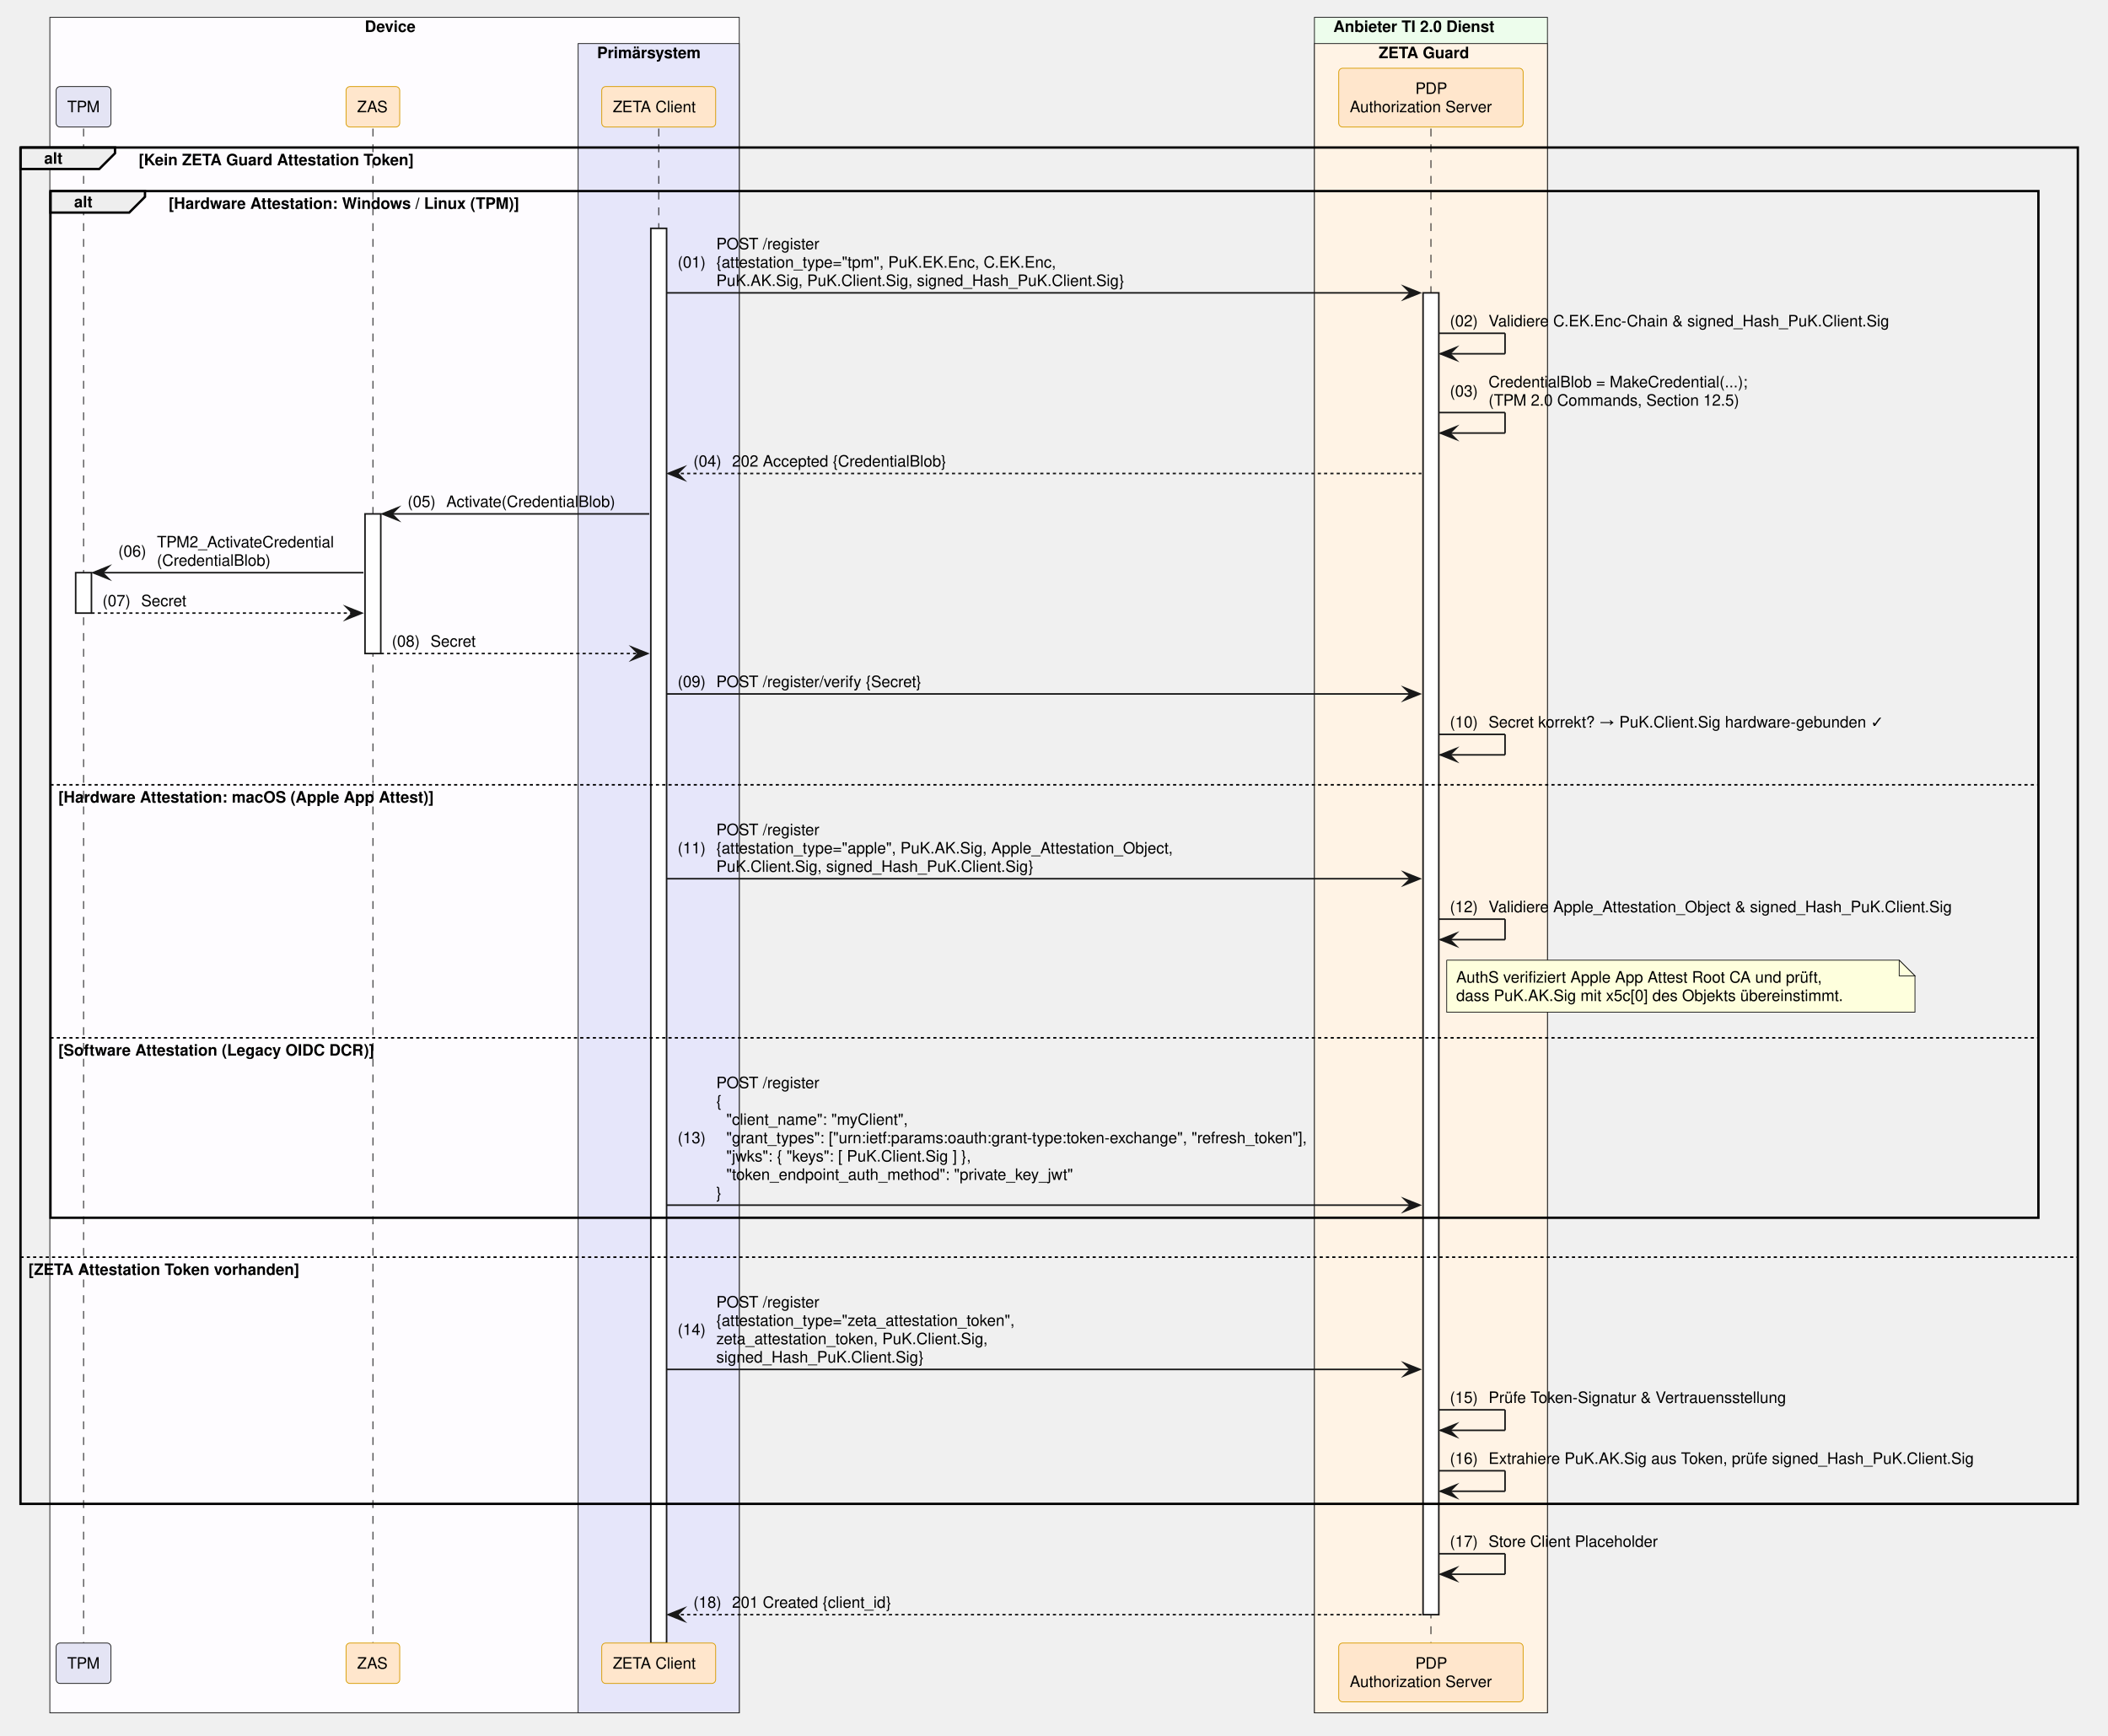
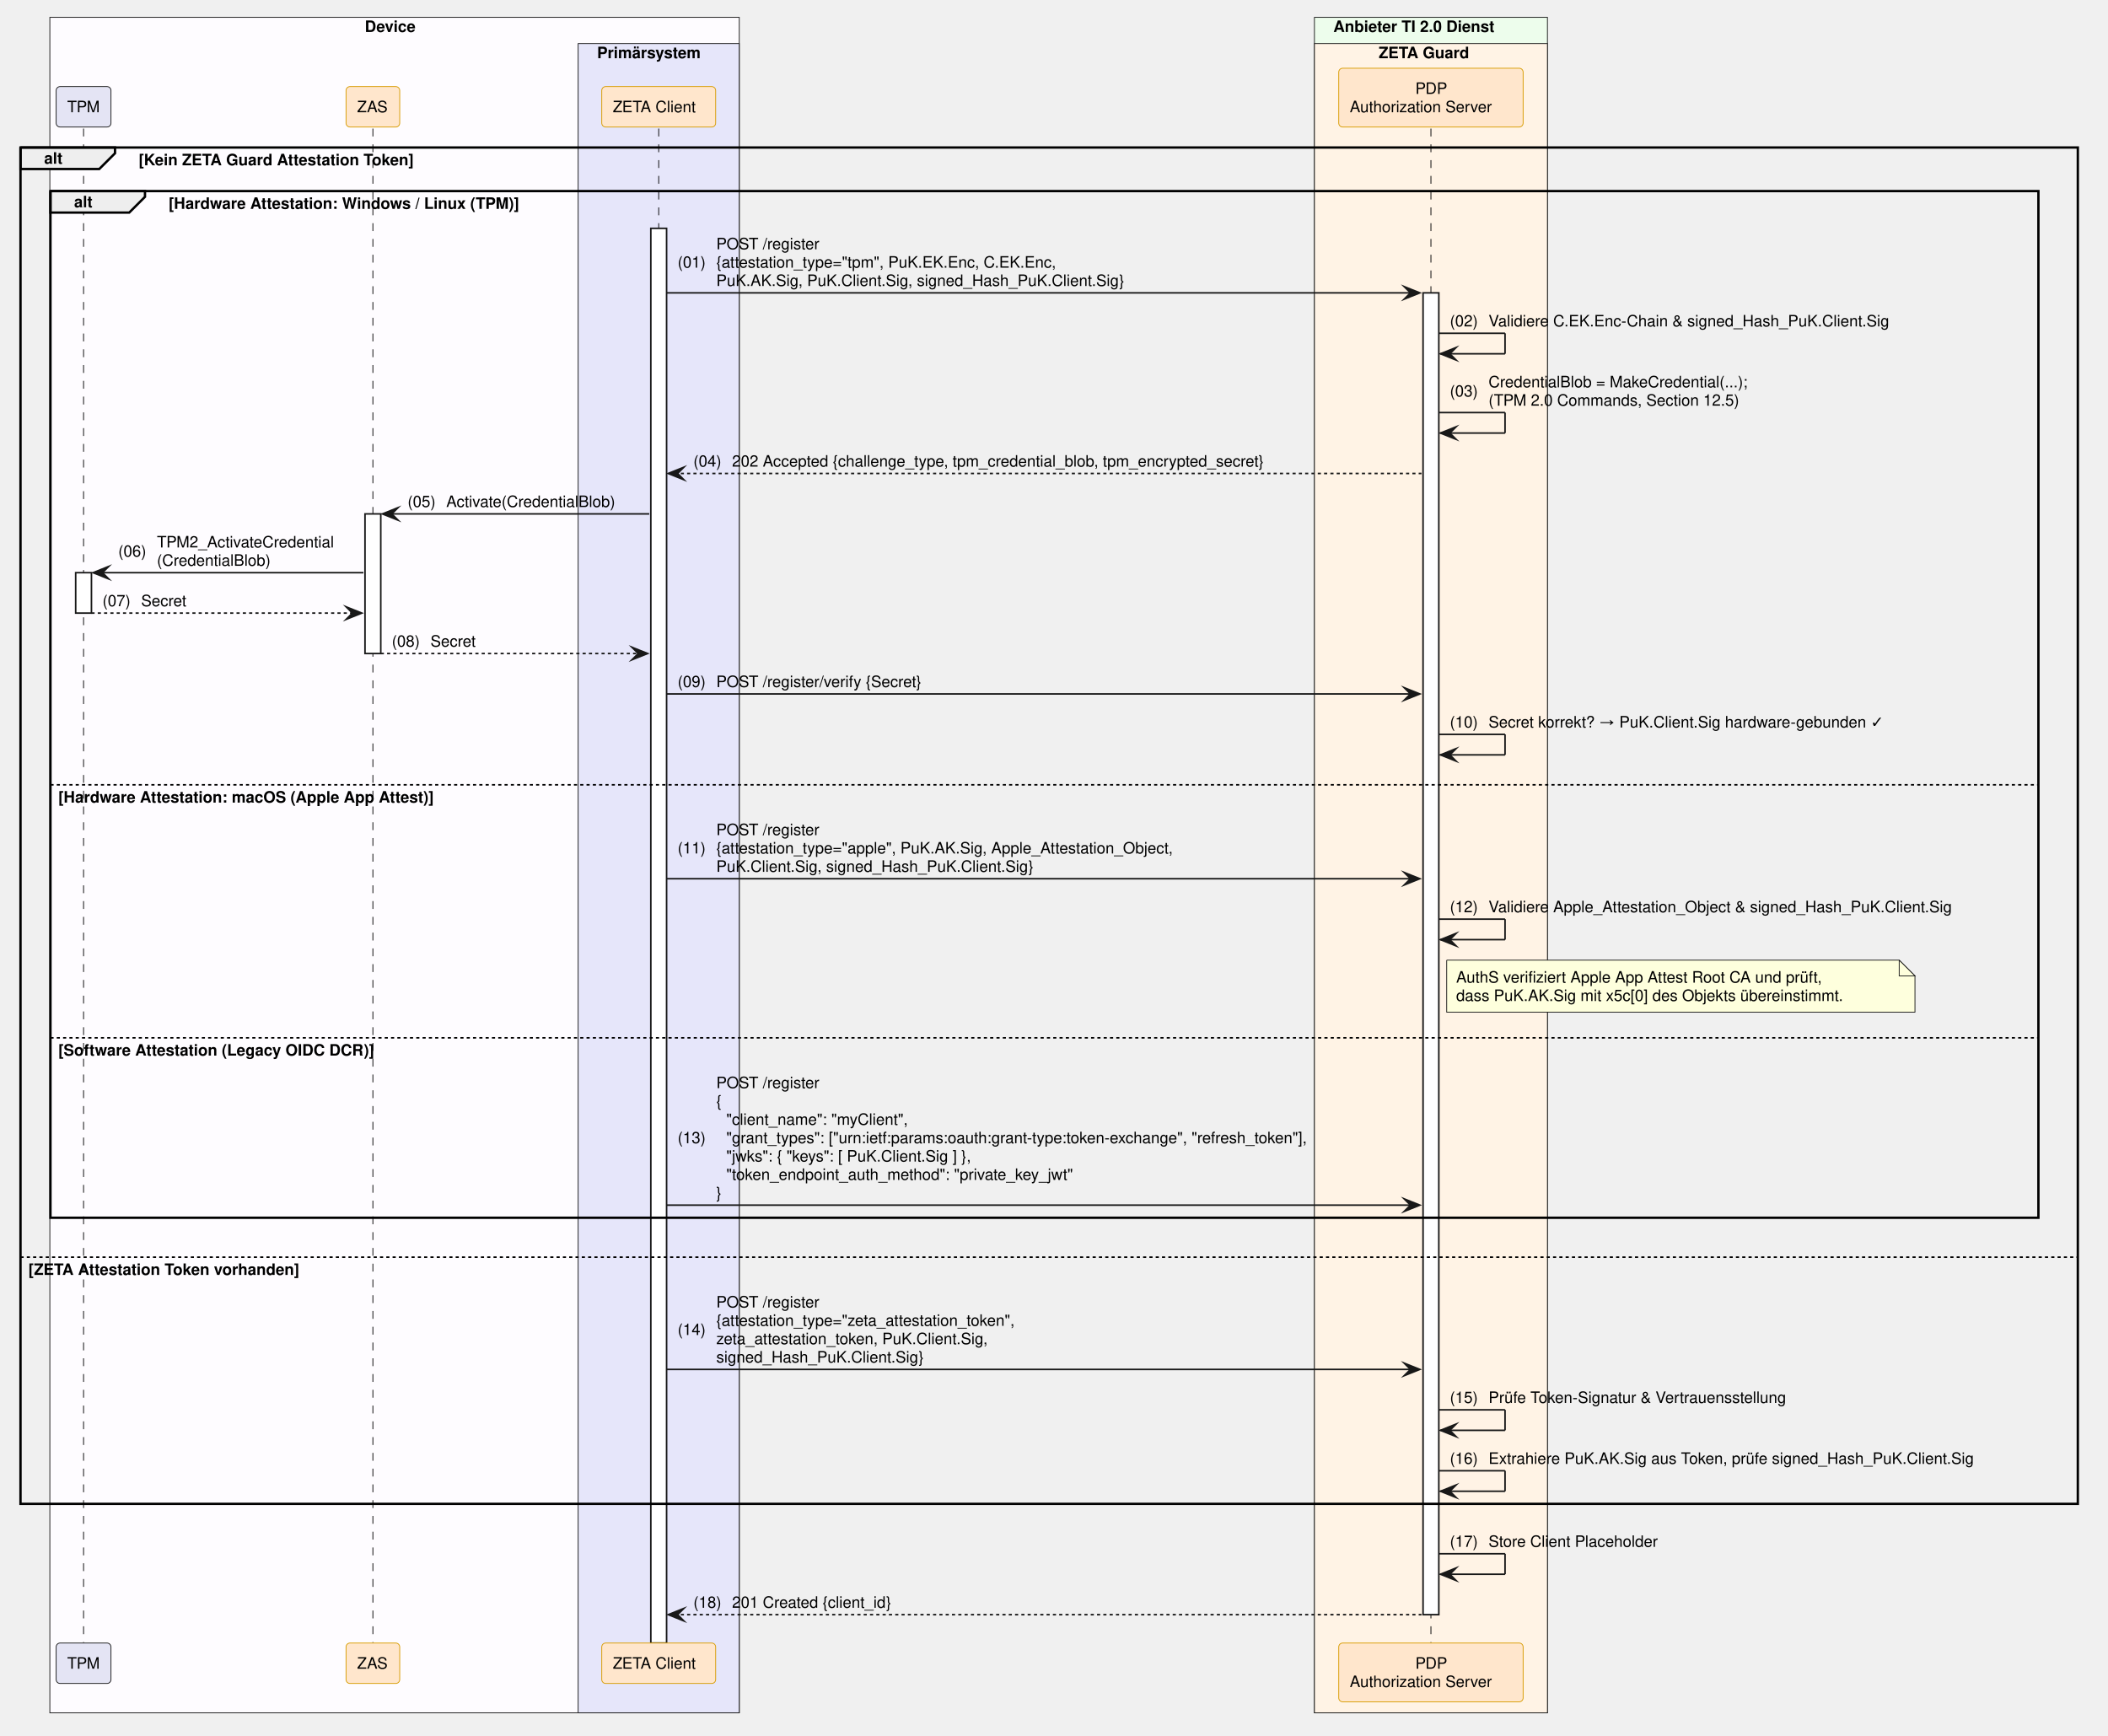
<svg xmlns="http://www.w3.org/2000/svg" contentStyleType="text/css" data-diagram-type="SEQUENCE" height="1101px" preserveAspectRatio="none" style="width:1337px;height:1101px;background:#FFFFFF;" version="1.1" viewBox="0 0 1337 1101" width="1337px" zoomAndPan="magnify">
  <defs />
  <g>
    <rect fill="#FEFCFF" height="1075.469" style="stroke:#181818;stroke-width:0.5;" width="437.264" x="31.617" y="11" />
    <text fill="#000000" font-family="Helvetica" font-size="10" font-weight="700" x="231.379" y="20.282">Device</text>
    <rect fill="#E6E6FA" height="1058.828" style="stroke:#181818;stroke-width:0.5;" width="102.193" x="366.688" y="27.641" />
    <text fill="#000000" font-family="Helvetica" font-size="10" font-weight="700" x="378.688" y="36.923">Primärsystem</text>
    <rect fill="#EDFDEC" height="1075.469" style="stroke:#181818;stroke-width:0.5;" width="147.784" x="833.679" y="11" />
    <text fill="#000000" font-family="Helvetica" font-size="10" font-weight="700" x="845.679" y="20.282">Anbieter TI 2.0 Dienst</text>
    <rect fill="#FFF3E5" height="1058.828" style="stroke:#181818;stroke-width:0.5;" width="147.784" x="833.679" y="27.641" />
    <text fill="#000000" font-family="Helvetica" font-size="10" font-weight="700" x="874.427" y="36.923">ZETA Guard</text>
    <g>
      <rect fill="#000000" fill-opacity="0" height="960.625" width="8" x="49.5" y="81.562" />
      <line style="stroke:#000000;stroke-width:0.5;stroke-dasharray:5,5;" x1="53" x2="53" y1="81.562" y2="1042.188" />
    </g>
    <g>
      <rect fill="#FFFFFF" height="25.641" style="stroke:#181818;stroke-width:1;" width="10" x="48" y="363.25" />
    </g>
    <g>
      <rect fill="#000000" fill-opacity="0" height="960.625" width="8" x="233.003" y="81.562" />
      <line style="stroke:#000000;stroke-width:0.5;stroke-dasharray:5,5;" x1="236.503" x2="236.503" y1="81.562" y2="1042.188" />
    </g>
    <g>
      <rect fill="#FFFFFF" height="88.562" style="stroke:#181818;stroke-width:1;" width="10" x="231.503" y="325.969" />
    </g>
    <g>
      <rect fill="#000000" fill-opacity="0" height="960.625" width="8" x="414.284" y="81.562" />
      <line style="stroke:#000000;stroke-width:0.5;stroke-dasharray:5,5;" x1="417.784" x2="417.784" y1="81.562" y2="1042.188" />
    </g>
    <g>
      <rect fill="#FFFFFF" height="897.344" style="stroke:#181818;stroke-width:1;" width="10" x="412.784" y="144.844" />
    </g>
    <g>
      <rect fill="#000000" fill-opacity="0" height="960.625" width="8" x="904.071" y="81.562" />
      <line style="stroke:#000000;stroke-width:0.5;stroke-dasharray:5,5;" x1="907.571" x2="907.571" y1="81.562" y2="1042.188" />
    </g>
    <g>
      <rect fill="#FFFFFF" height="838.422" style="stroke:#181818;stroke-width:1;" width="10" x="902.571" y="185.766" />
    </g>
    <rect fill="#E4E4F4" height="25.641" rx="2.5" ry="2.5" style="stroke:#181818;stroke-width:0.5;" width="34.767" x="35.617" y="54.922" />
    <text fill="#000000" font-family="Helvetica" font-size="10" x="42.617" y="71.204">TPM</text>
    <rect fill="#FFE6CC" height="25.641" rx="2.5" ry="2.5" style="stroke:#D79B00;stroke-width:0.5;" width="34.039" x="219.483" y="54.922" />
    <text fill="#000000" font-family="Helvetica" font-size="10" x="226.483" y="71.204">ZAS</text>
    <rect fill="#FFE6CC" height="25.641" rx="2.5" ry="2.5" style="stroke:#D79B00;stroke-width:0.5;" width="72.247" x="381.661" y="54.922" />
    <text fill="#000000" font-family="Helvetica" font-size="10" x="388.661" y="71.204">ZETA Client</text>
    <rect fill="#FFE6CC" height="37.281" rx="2.5" ry="2.5" style="stroke:#D79B00;stroke-width:0.5;" width="116.949" x="849.097" y="43.281" />
    <text fill="#000000" font-family="Helvetica" font-size="10" x="897.691" y="59.563">PDP</text>
    <text fill="#000000" font-family="Helvetica" font-size="10" x="856.097" y="71.204">Authorization Server</text>
    <rect fill="#E4E4F4" height="25.641" rx="2.5" ry="2.5" style="stroke:#181818;stroke-width:0.5;" width="34.767" x="35.617" y="1042.188" />
    <text fill="#000000" font-family="Helvetica" font-size="10" x="42.617" y="1058.47">TPM</text>
    <rect fill="#FFE6CC" height="25.641" rx="2.5" ry="2.5" style="stroke:#D79B00;stroke-width:0.5;" width="34.039" x="219.483" y="1042.188" />
    <text fill="#000000" font-family="Helvetica" font-size="10" x="226.483" y="1058.47">ZAS</text>
    <rect fill="#FFE6CC" height="25.641" rx="2.5" ry="2.5" style="stroke:#D79B00;stroke-width:0.5;" width="72.247" x="381.661" y="1042.188" />
    <text fill="#000000" font-family="Helvetica" font-size="10" x="388.661" y="1058.47">ZETA Client</text>
    <rect fill="#FFE6CC" height="37.281" rx="2.5" ry="2.5" style="stroke:#D79B00;stroke-width:0.5;" width="116.949" x="849.097" y="1042.188" />
    <text fill="#000000" font-family="Helvetica" font-size="10" x="897.691" y="1058.47">PDP</text>
    <text fill="#000000" font-family="Helvetica" font-size="10" x="856.097" y="1070.11">Authorization Server</text>
    <path d="M13,93.562 L72.956,93.562 L72.956,97.203 L62.956,107.203 L13,107.203 L13,93.562" fill="#EEEEEE" style="stroke:#000000;stroke-width:1.5;" />
    <rect fill="none" height="860.344" style="stroke:#000000;stroke-width:1.5;" width="1304.86" x="13" y="93.562" />
    <text fill="#000000" font-family="Helvetica" font-size="10" font-weight="700" x="28" y="103.845">alt</text>
    <text fill="#000000" font-family="Helvetica" font-size="10" font-weight="700" x="87.956" y="104.845">[Kein ZETA Guard Attestation Token]</text>
    <line style="stroke:#000000;stroke-width:1;stroke-dasharray:2,2;" x1="13" x2="1317.86" y1="797.422" y2="797.422" />
    <text fill="#000000" font-family="Helvetica" font-size="10" font-weight="700" x="18" y="808.704">[ZETA Attestation Token vorhanden]</text>
    <path d="M32,121.203 L91.956,121.203 L91.956,124.844 L81.956,134.844 L32,134.844 L32,121.203" fill="#EEEEEE" style="stroke:#000000;stroke-width:1.5;" />
    <rect fill="none" height="651.219" style="stroke:#000000;stroke-width:1.5;" width="1260.86" x="32" y="121.203" />
    <text fill="#000000" font-family="Helvetica" font-size="10" font-weight="700" x="47" y="131.485">alt</text>
    <text fill="#000000" font-family="Helvetica" font-size="10" font-weight="700" x="106.956" y="132.485">[Hardware Attestation: Windows / Linux (TPM)]</text>
    <line style="stroke:#000000;stroke-width:1;stroke-dasharray:2,2;" x1="32" x2="1292.86" y1="497.812" y2="497.812" />
    <text fill="#000000" font-family="Helvetica" font-size="10" font-weight="700" x="37" y="509.095">[Hardware Attestation: macOS (Apple App Attest)]</text>
    <line style="stroke:#000000;stroke-width:1;stroke-dasharray:2,2;" x1="32" x2="1292.86" y1="658.297" y2="658.297" />
    <text fill="#000000" font-family="Helvetica" font-size="10" font-weight="700" x="37" y="669.579">[Software Attestation (Legacy OIDC DCR)]</text>
    <polygon fill="#181818" points="890.571,181.766,900.571,185.766,890.571,189.766,894.571,185.766" style="stroke:#181818;stroke-width:1;stroke-linejoin:miter;stroke-miterlimit:10;" />
    <line style="stroke:#181818;stroke-width:1;" x1="422.784" x2="896.571" y1="185.766" y2="185.766" />
    <text fill="#000000" font-family="Helvetica" font-size="10" x="429.784" y="169.767">(01)</text>
    <text fill="#000000" font-family="Helvetica" font-size="10" x="454.312" y="158.126">POST /register</text>
    <text fill="#000000" font-family="Helvetica" font-size="10" x="454.312" y="169.767">{attestation_type="tpm", PuK.EK.Enc, C.EK.Enc,</text>
    <text fill="#000000" font-family="Helvetica" font-size="10" x="454.312" y="181.407">PuK.AK.Sig, PuK.Client.Sig, signed_Hash_PuK.Client.Sig}</text>
    <line style="stroke:#181818;stroke-width:1;" x1="912.571" x2="954.571" y1="211.406" y2="211.406" />
    <line style="stroke:#181818;stroke-width:1;" x1="954.571" x2="954.571" y1="211.406" y2="224.406" />
    <line style="stroke:#181818;stroke-width:1;" x1="913.571" x2="954.571" y1="224.406" y2="224.406" />
    <polygon fill="#181818" points="923.571,220.406,913.571,224.406,923.571,228.406,919.571,224.406" style="stroke:#181818;stroke-width:1;stroke-linejoin:miter;stroke-miterlimit:10;" />
    <text fill="#000000" font-family="Helvetica" font-size="10" x="919.571" y="207.048">(02)</text>
    <text fill="#000000" font-family="Helvetica" font-size="10" x="944.099" y="207.048">Validiere C.EK.Enc-Chain &amp; signed_Hash_PuK.Client.Sig</text>
    <line style="stroke:#181818;stroke-width:1;" x1="912.571" x2="954.571" y1="261.688" y2="261.688" />
    <line style="stroke:#181818;stroke-width:1;" x1="954.571" x2="954.571" y1="261.688" y2="274.688" />
    <line style="stroke:#181818;stroke-width:1;" x1="913.571" x2="954.571" y1="274.688" y2="274.688" />
    <polygon fill="#181818" points="923.571,270.688,913.571,274.688,923.571,278.688,919.571,274.688" style="stroke:#181818;stroke-width:1;stroke-linejoin:miter;stroke-miterlimit:10;" />
    <text fill="#000000" font-family="Helvetica" font-size="10" x="919.571" y="251.509">(03)</text>
    <text fill="#000000" font-family="Helvetica" font-size="10" x="944.099" y="245.689">CredentialBlob = MakeCredential(...);</text>
    <text fill="#000000" font-family="Helvetica" font-size="10" x="944.099" y="257.329">(TPM 2.0 Commands, Section 12.5)</text>
    <polygon fill="#181818" points="433.784,296.328,423.784,300.328,433.784,304.328,429.784,300.328" style="stroke:#181818;stroke-width:1;stroke-linejoin:miter;stroke-miterlimit:10;" />
    <line style="stroke:#181818;stroke-width:1;stroke-dasharray:2,2;" x1="427.784" x2="901.571" y1="300.328" y2="300.328" />
    <text fill="#000000" font-family="Helvetica" font-size="10" x="439.784" y="295.97">(04)</text>
-     <text fill="#000000" font-family="Helvetica" font-size="10" x="464.312" y="295.97">202 Accepted {CredentialBlob}</text>
+     <text fill="#000000" font-family="Helvetica" font-size="10" x="464.312" y="295.97">202 Accepted {challenge_type, tpm_credential_blob, tpm_encrypted_secret}</text>
    <polygon fill="#181818" points="252.503,321.969,242.503,325.969,252.503,329.969,248.503,325.969" style="stroke:#181818;stroke-width:1;stroke-linejoin:miter;stroke-miterlimit:10;" />
    <line style="stroke:#181818;stroke-width:1;" x1="246.503" x2="411.784" y1="325.969" y2="325.969" />
    <text fill="#000000" font-family="Helvetica" font-size="10" x="258.503" y="321.61">(05)</text>
    <text fill="#000000" font-family="Helvetica" font-size="10" x="283.03" y="321.61">Activate(CredentialBlob)</text>
    <polygon fill="#181818" points="69,359.25,59,363.25,69,367.25,65,363.25" style="stroke:#181818;stroke-width:1;stroke-linejoin:miter;stroke-miterlimit:10;" />
    <line style="stroke:#181818;stroke-width:1;" x1="63" x2="230.503" y1="363.25" y2="363.25" />
    <text fill="#000000" font-family="Helvetica" font-size="10" x="75" y="353.071">(06)</text>
    <text fill="#000000" font-family="Helvetica" font-size="10" x="99.527" y="347.251">TPM2_ActivateCredential</text>
    <text fill="#000000" font-family="Helvetica" font-size="10" x="99.527" y="358.892">(CredentialBlob)</text>
    <polygon fill="#181818" points="219.503,384.891,229.503,388.891,219.503,392.891,223.503,388.891" style="stroke:#181818;stroke-width:1;stroke-linejoin:miter;stroke-miterlimit:10;" />
    <line style="stroke:#181818;stroke-width:1;stroke-dasharray:2,2;" x1="58" x2="225.503" y1="388.891" y2="388.891" />
    <text fill="#000000" font-family="Helvetica" font-size="10" x="65" y="384.532">(07)</text>
    <text fill="#000000" font-family="Helvetica" font-size="10" x="89.527" y="384.532">Secret</text>
    <polygon fill="#181818" points="400.784,410.531,410.784,414.531,400.784,418.531,404.784,414.531" style="stroke:#181818;stroke-width:1;stroke-linejoin:miter;stroke-miterlimit:10;" />
    <line style="stroke:#181818;stroke-width:1;stroke-dasharray:2,2;" x1="241.503" x2="406.784" y1="414.531" y2="414.531" />
    <text fill="#000000" font-family="Helvetica" font-size="10" x="248.503" y="410.173">(08)</text>
    <text fill="#000000" font-family="Helvetica" font-size="10" x="273.03" y="410.173">Secret</text>
    <polygon fill="#181818" points="890.571,436.172,900.571,440.172,890.571,444.172,894.571,440.172" style="stroke:#181818;stroke-width:1;stroke-linejoin:miter;stroke-miterlimit:10;" />
    <line style="stroke:#181818;stroke-width:1;" x1="422.784" x2="896.571" y1="440.172" y2="440.172" />
    <text fill="#000000" font-family="Helvetica" font-size="10" x="429.784" y="435.813">(09)</text>
    <text fill="#000000" font-family="Helvetica" font-size="10" x="454.312" y="435.813">POST /register/verify {Secret}</text>
    <line style="stroke:#181818;stroke-width:1;" x1="912.571" x2="954.571" y1="465.812" y2="465.812" />
    <line style="stroke:#181818;stroke-width:1;" x1="954.571" x2="954.571" y1="465.812" y2="478.812" />
    <line style="stroke:#181818;stroke-width:1;" x1="913.571" x2="954.571" y1="478.812" y2="478.812" />
    <polygon fill="#181818" points="923.571,474.812,913.571,478.812,923.571,482.812,919.571,478.812" style="stroke:#181818;stroke-width:1;stroke-linejoin:miter;stroke-miterlimit:10;" />
    <text fill="#000000" font-family="Helvetica" font-size="10" x="919.571" y="461.454">(10)</text>
    <text fill="#000000" font-family="Helvetica" font-size="10" x="944.099" y="461.454">Secret korrekt? → PuK.Client.Sig hardware-gebunden ✓</text>
    <polygon fill="#181818" points="890.571,553.375,900.571,557.375,890.571,561.375,894.571,557.375" style="stroke:#181818;stroke-width:1;stroke-linejoin:miter;stroke-miterlimit:10;" />
    <line style="stroke:#181818;stroke-width:1;" x1="422.784" x2="896.571" y1="557.375" y2="557.375" />
    <text fill="#000000" font-family="Helvetica" font-size="10" x="429.784" y="541.376">(11)</text>
    <text fill="#000000" font-family="Helvetica" font-size="10" x="454.312" y="529.735">POST /register</text>
    <text fill="#000000" font-family="Helvetica" font-size="10" x="454.312" y="541.376">{attestation_type="apple", PuK.AK.Sig, Apple_Attestation_Object,</text>
    <text fill="#000000" font-family="Helvetica" font-size="10" x="454.312" y="553.017">PuK.Client.Sig, signed_Hash_PuK.Client.Sig}</text>
    <line style="stroke:#181818;stroke-width:1;" x1="912.571" x2="954.571" y1="583.016" y2="583.016" />
    <line style="stroke:#181818;stroke-width:1;" x1="954.571" x2="954.571" y1="583.016" y2="596.016" />
    <line style="stroke:#181818;stroke-width:1;" x1="913.571" x2="954.571" y1="596.016" y2="596.016" />
    <polygon fill="#181818" points="923.571,592.016,913.571,596.016,923.571,600.016,919.571,596.016" style="stroke:#181818;stroke-width:1;stroke-linejoin:miter;stroke-miterlimit:10;" />
    <text fill="#000000" font-family="Helvetica" font-size="10" x="919.571" y="578.657">(12)</text>
    <text fill="#000000" font-family="Helvetica" font-size="10" x="944.099" y="578.657">Validiere Apple_Attestation_Object &amp; signed_Hash_PuK.Client.Sig</text>
    <path d="M917.571,609.016 L917.571,642.016 L1214.571,642.016 L1214.571,619.016 L1204.571,609.016 L917.571,609.016" fill="#FEFFDD" style="stroke:#181818;stroke-width:0.5;" />
    <path d="M1204.571,609.016 L1204.571,619.016 L1214.571,619.016 L1204.571,609.016" fill="#FEFFDD" style="stroke:#181818;stroke-width:0.5;" />
    <text fill="#000000" font-family="Helvetica" font-size="10" x="923.571" y="623.298">AuthS verifiziert Apple App Attest Root CA und prüft,</text>
    <text fill="#000000" font-family="Helvetica" font-size="10" x="923.571" y="634.938">dass PuK.AK.Sig mit x5c[0] des Objekts übereinstimmt.</text>
    <polygon fill="#181818" points="890.571,760.422,900.571,764.422,890.571,768.422,894.571,764.422" style="stroke:#181818;stroke-width:1;stroke-linejoin:miter;stroke-miterlimit:10;" />
    <line style="stroke:#181818;stroke-width:1;" x1="422.784" x2="896.571" y1="764.422" y2="764.422" />
    <text fill="#000000" font-family="Helvetica" font-size="10" x="429.784" y="725.142">(13)</text>
    <text fill="#000000" font-family="Helvetica" font-size="10" x="454.312" y="690.22">POST /register</text>
    <text fill="#000000" font-family="Helvetica" font-size="10" x="454.312" y="701.86">{</text>
    <text fill="#000000" font-family="Helvetica" font-size="10" x="460.669" y="713.501">"client_name": "myClient",</text>
    <text fill="#000000" font-family="Helvetica" font-size="10" x="460.669" y="725.142">"grant_types": ["urn:ietf:params:oauth:grant-type:token-exchange", "refresh_token"],</text>
    <text fill="#000000" font-family="Helvetica" font-size="10" x="460.669" y="736.782">"jwks": { "keys": [ PuK.Client.Sig ] },</text>
    <text fill="#000000" font-family="Helvetica" font-size="10" x="460.669" y="748.423">"token_endpoint_auth_method": "private_key_jwt"</text>
    <text fill="#000000" font-family="Helvetica" font-size="10" x="454.312" y="760.063">}</text>
    <polygon fill="#181818" points="890.571,864.625,900.571,868.625,890.571,872.625,894.571,868.625" style="stroke:#181818;stroke-width:1;stroke-linejoin:miter;stroke-miterlimit:10;" />
    <line style="stroke:#181818;stroke-width:1;" x1="422.784" x2="896.571" y1="868.625" y2="868.625" />
    <text fill="#000000" font-family="Helvetica" font-size="10" x="429.784" y="846.806">(14)</text>
    <text fill="#000000" font-family="Helvetica" font-size="10" x="454.312" y="829.345">POST /register</text>
    <text fill="#000000" font-family="Helvetica" font-size="10" x="454.312" y="840.985">{attestation_type="zeta_attestation_token",</text>
    <text fill="#000000" font-family="Helvetica" font-size="10" x="454.312" y="852.626">zeta_attestation_token, PuK.Client.Sig,</text>
    <text fill="#000000" font-family="Helvetica" font-size="10" x="454.312" y="864.267">signed_Hash_PuK.Client.Sig}</text>
    <line style="stroke:#181818;stroke-width:1;" x1="912.571" x2="954.571" y1="894.266" y2="894.266" />
    <line style="stroke:#181818;stroke-width:1;" x1="954.571" x2="954.571" y1="894.266" y2="907.266" />
    <line style="stroke:#181818;stroke-width:1;" x1="913.571" x2="954.571" y1="907.266" y2="907.266" />
    <polygon fill="#181818" points="923.571,903.266,913.571,907.266,923.571,911.266,919.571,907.266" style="stroke:#181818;stroke-width:1;stroke-linejoin:miter;stroke-miterlimit:10;" />
    <text fill="#000000" font-family="Helvetica" font-size="10" x="919.571" y="889.907">(15)</text>
    <text fill="#000000" font-family="Helvetica" font-size="10" x="944.099" y="889.907">Prüfe Token-Signatur &amp; Vertrauensstellung</text>
    <line style="stroke:#181818;stroke-width:1;" x1="912.571" x2="954.571" y1="932.906" y2="932.906" />
    <line style="stroke:#181818;stroke-width:1;" x1="954.571" x2="954.571" y1="932.906" y2="945.906" />
    <line style="stroke:#181818;stroke-width:1;" x1="913.571" x2="954.571" y1="945.906" y2="945.906" />
    <polygon fill="#181818" points="923.571,941.906,913.571,945.906,923.571,949.906,919.571,945.906" style="stroke:#181818;stroke-width:1;stroke-linejoin:miter;stroke-miterlimit:10;" />
    <text fill="#000000" font-family="Helvetica" font-size="10" x="919.571" y="928.548">(16)</text>
    <text fill="#000000" font-family="Helvetica" font-size="10" x="944.099" y="928.548">Extrahiere PuK.AK.Sig aus Token, prüfe signed_Hash_PuK.Client.Sig</text>
    <line style="stroke:#181818;stroke-width:1;" x1="912.571" x2="954.571" y1="985.547" y2="985.547" />
    <line style="stroke:#181818;stroke-width:1;" x1="954.571" x2="954.571" y1="985.547" y2="998.547" />
    <line style="stroke:#181818;stroke-width:1;" x1="913.571" x2="954.571" y1="998.547" y2="998.547" />
    <polygon fill="#181818" points="923.571,994.547,913.571,998.547,923.571,1002.547,919.571,998.547" style="stroke:#181818;stroke-width:1;stroke-linejoin:miter;stroke-miterlimit:10;" />
    <text fill="#000000" font-family="Helvetica" font-size="10" x="919.571" y="981.188">(17)</text>
    <text fill="#000000" font-family="Helvetica" font-size="10" x="944.099" y="981.188">Store Client Placeholder</text>
    <polygon fill="#181818" points="433.784,1020.188,423.784,1024.188,433.784,1028.188,429.784,1024.188" style="stroke:#181818;stroke-width:1;stroke-linejoin:miter;stroke-miterlimit:10;" />
    <line style="stroke:#181818;stroke-width:1;stroke-dasharray:2,2;" x1="427.784" x2="901.571" y1="1024.188" y2="1024.188" />
    <text fill="#000000" font-family="Helvetica" font-size="10" x="439.784" y="1019.829">(18)</text>
    <text fill="#000000" font-family="Helvetica" font-size="10" x="464.312" y="1019.829">201 Created {client_id}</text>
  </g>
</svg>
